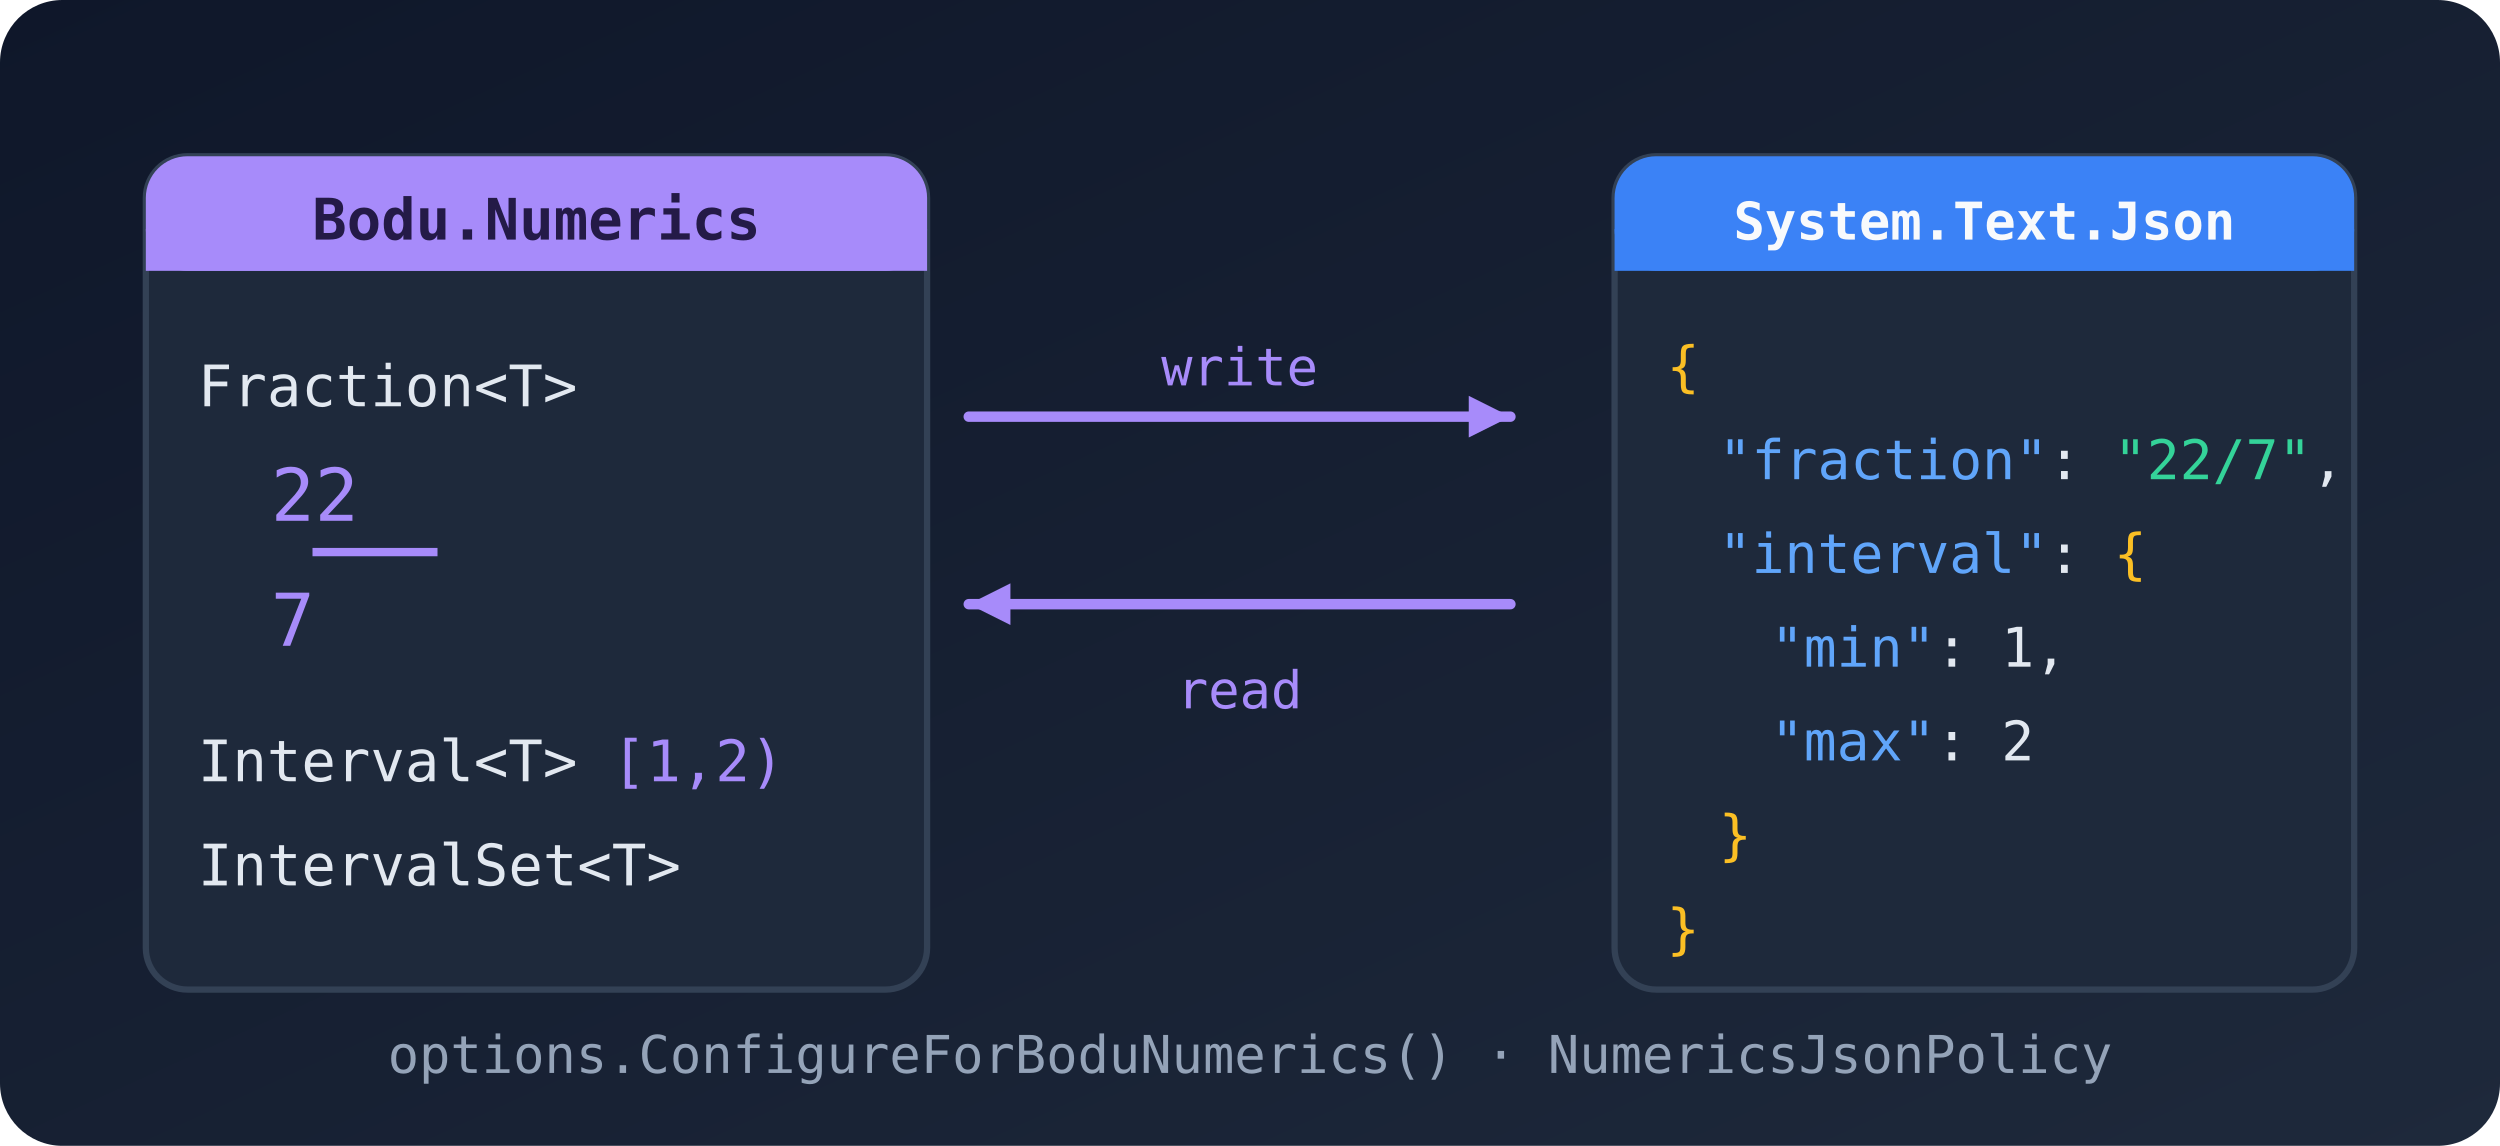
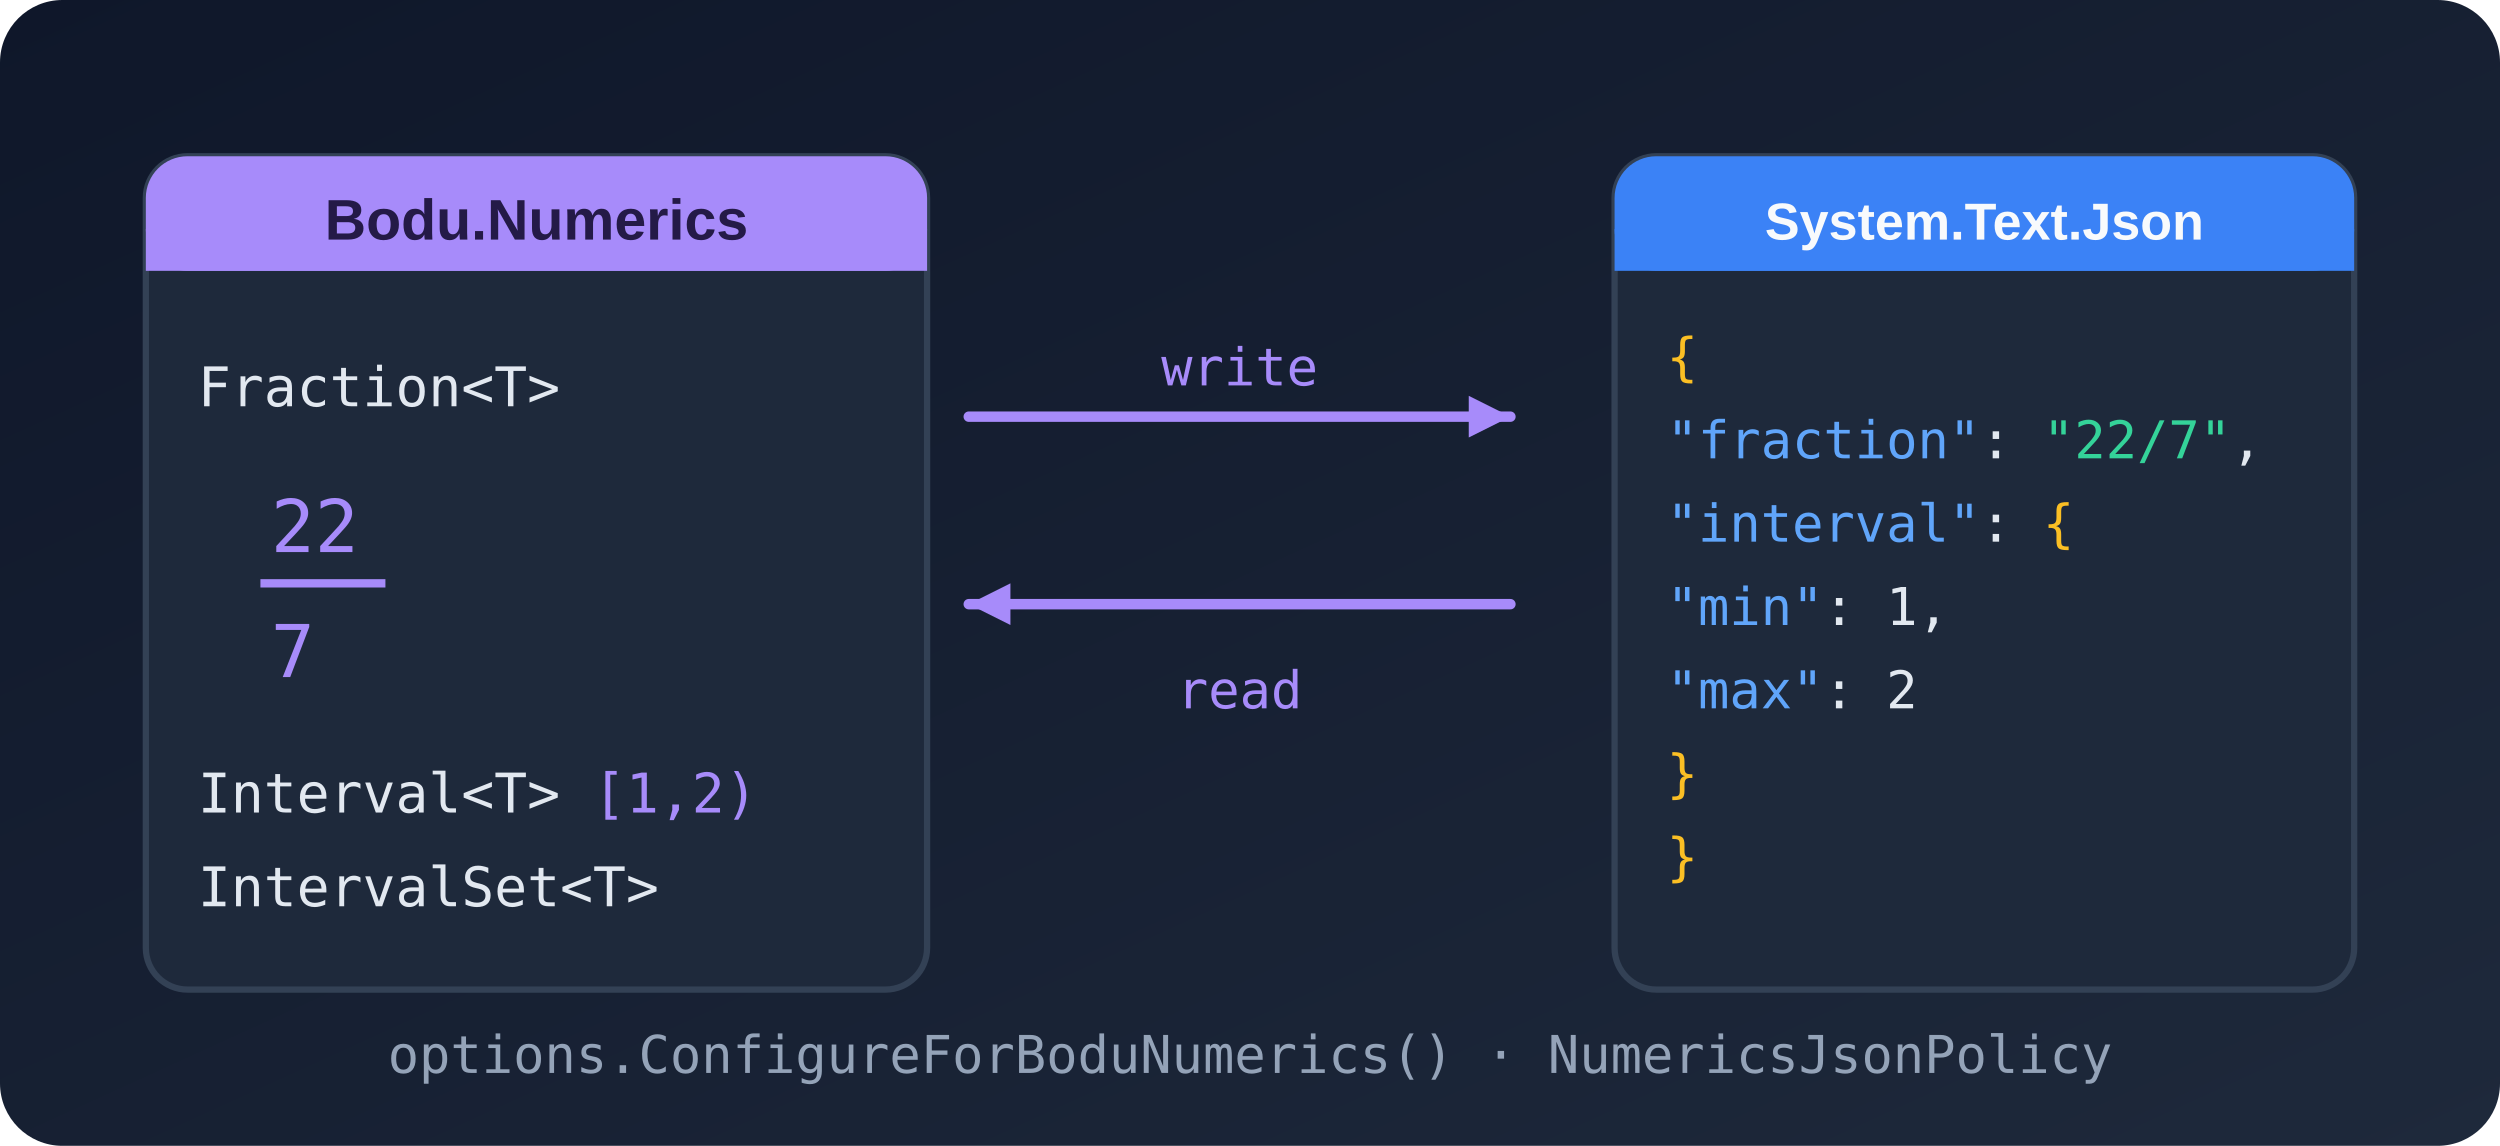
<svg xmlns="http://www.w3.org/2000/svg" viewBox="0 0 480 220" role="img" aria-label="Bodu.Numerics.Serialization.Json — System.Text.Json converters for fractions and intervals">
  <defs>
    <linearGradient id="numjson-bg" x1="0" y1="0" x2="1" y2="1">
      <stop offset="0" stop-color="#0F172A" />
      <stop offset="1" stop-color="#1E293B" />
    </linearGradient>
  </defs>
  <rect width="480" height="220" rx="12" fill="url(#numjson-bg)" />
  <g transform="translate(28 30)" font-family="'Segoe UI','Helvetica Neue',Arial,sans-serif" font-size="11">
    <rect width="150" height="160" rx="8" fill="#1E293B" stroke="#334155" stroke-width="1.2" />
    <rect width="150" height="22" rx="8" fill="#A78BFA" />
    <rect y="14" width="150" height="8" fill="#A78BFA" />
-     <text x="75" y="16" fill="#241A47" text-anchor="middle" font-weight="700" font-size="11" font-family="'Consolas','Menlo',monospace">Bodu.Numerics</text>
-     <g fill="#E2E8F0" font-family="'Consolas','Menlo',monospace" font-size="11">
+     <text x="75" y="16" fill="#241A47" text-anchor="middle" font-weight="700" font-size="11">Bodu.Numerics</text>
+     <g fill="#E2E8F0" font-family="'Consolas','Menlo',monospace" font-size="10.5">
      <text x="10" y="48">Fraction&lt;T&gt;</text>
-       <text x="24" y="70" fill="#A78BFA" font-size="14">22</text>
-       <text x="24" y="94" fill="#A78BFA" font-size="14">7</text>
-       <text x="10" y="120">Interval&lt;T&gt; <tspan fill="#A78BFA">[1,2)</tspan>
+     </g>
+     <g font-family="'Consolas','Menlo',monospace" font-size="14" fill="#A78BFA">
+       <text x="24" y="76">22</text>
+       <text x="24" y="100">7</text>
+     </g>
+     <line x1="22" y1="82" x2="46" y2="82" stroke="#A78BFA" stroke-width="1.6" />
+     <g fill="#E2E8F0" font-family="'Consolas','Menlo',monospace" font-size="10.5">
+       <text x="10" y="126">Interval&lt;T&gt; <tspan fill="#A78BFA">[1,2)</tspan>
      </text>
-       <text x="10" y="140">IntervalSet&lt;T&gt;</text>
+       <text x="10" y="144">IntervalSet&lt;T&gt;</text>
    </g>
-     <line x1="32" y1="76" x2="56" y2="76" stroke="#A78BFA" stroke-width="1.6" />
  </g>
  <g transform="translate(186 80)" fill="none" stroke="#A78BFA" stroke-width="2" stroke-linecap="round">
    <line x1="0" y1="0" x2="104" y2="0" />
    <polygon points="104,0 96,-4 96,4" fill="#A78BFA" stroke="none" />
    <line x1="104" y1="36" x2="0" y2="36" />
    <polygon points="0,36 8,32 8,40" fill="#A78BFA" stroke="none" />
  </g>
  <g transform="translate(186 80)" fill="#A78BFA" font-family="'Consolas','Menlo',monospace" font-size="10" text-anchor="middle">
    <text x="52" y="-6">write</text>
    <text x="52" y="56">read</text>
  </g>
  <g transform="translate(310 30)" font-family="'Segoe UI','Helvetica Neue',Arial,sans-serif" font-size="11">
    <rect width="142" height="160" rx="8" fill="#1E293B" stroke="#334155" stroke-width="1.2" />
    <rect width="142" height="22" rx="8" fill="#3B82F6" />
    <rect y="14" width="142" height="8" fill="#3B82F6" />
-     <text x="71" y="16" fill="#F8FAFC" text-anchor="middle" font-weight="700" font-size="10" font-family="'Consolas','Menlo',monospace">System.Text.Json</text>
-     <g fill="#E2E8F0" font-family="'Consolas','Menlo',monospace" font-size="10.5">
-       <text x="10" y="44" fill="#FBBF24">{</text>
-       <text x="20" y="62">
+     <text x="71" y="16" fill="#F8FAFC" text-anchor="middle" font-weight="700" font-size="10">System.Text.Json</text>
+     <g fill="#E2E8F0" font-family="'Consolas','Menlo',monospace" font-size="10">
+       <text x="10" y="42">
+         <tspan fill="#FBBF24">{</tspan>
+       </text>
+       <text x="10" y="58">
        <tspan fill="#60A5FA">"fraction"</tspan>: <tspan fill="#34D399">"22/7"</tspan>,</text>
-       <text x="20" y="80">
+       <text x="10" y="74">
        <tspan fill="#60A5FA">"interval"</tspan>: <tspan fill="#FBBF24">{</tspan>
      </text>
-       <text x="30" y="98">
+       <text x="10" y="90">
        <tspan fill="#60A5FA">"min"</tspan>: 1,</text>
-       <text x="30" y="116">
+       <text x="10" y="106">
        <tspan fill="#60A5FA">"max"</tspan>: 2</text>
-       <text x="20" y="134" fill="#FBBF24">}</text>
-       <text x="10" y="152" fill="#FBBF24">}</text>
+       <text x="10" y="122">
+         <tspan fill="#FBBF24">}</tspan>
+       </text>
+       <text x="10" y="138">
+         <tspan fill="#FBBF24">}</tspan>
+       </text>
    </g>
  </g>
  <g fill="#94A3B8" font-family="'Consolas','Menlo',monospace" font-size="10">
    <text x="240" y="206" text-anchor="middle">options.ConfigureForBoduNumerics() · NumericsJsonPolicy</text>
  </g>
</svg>
